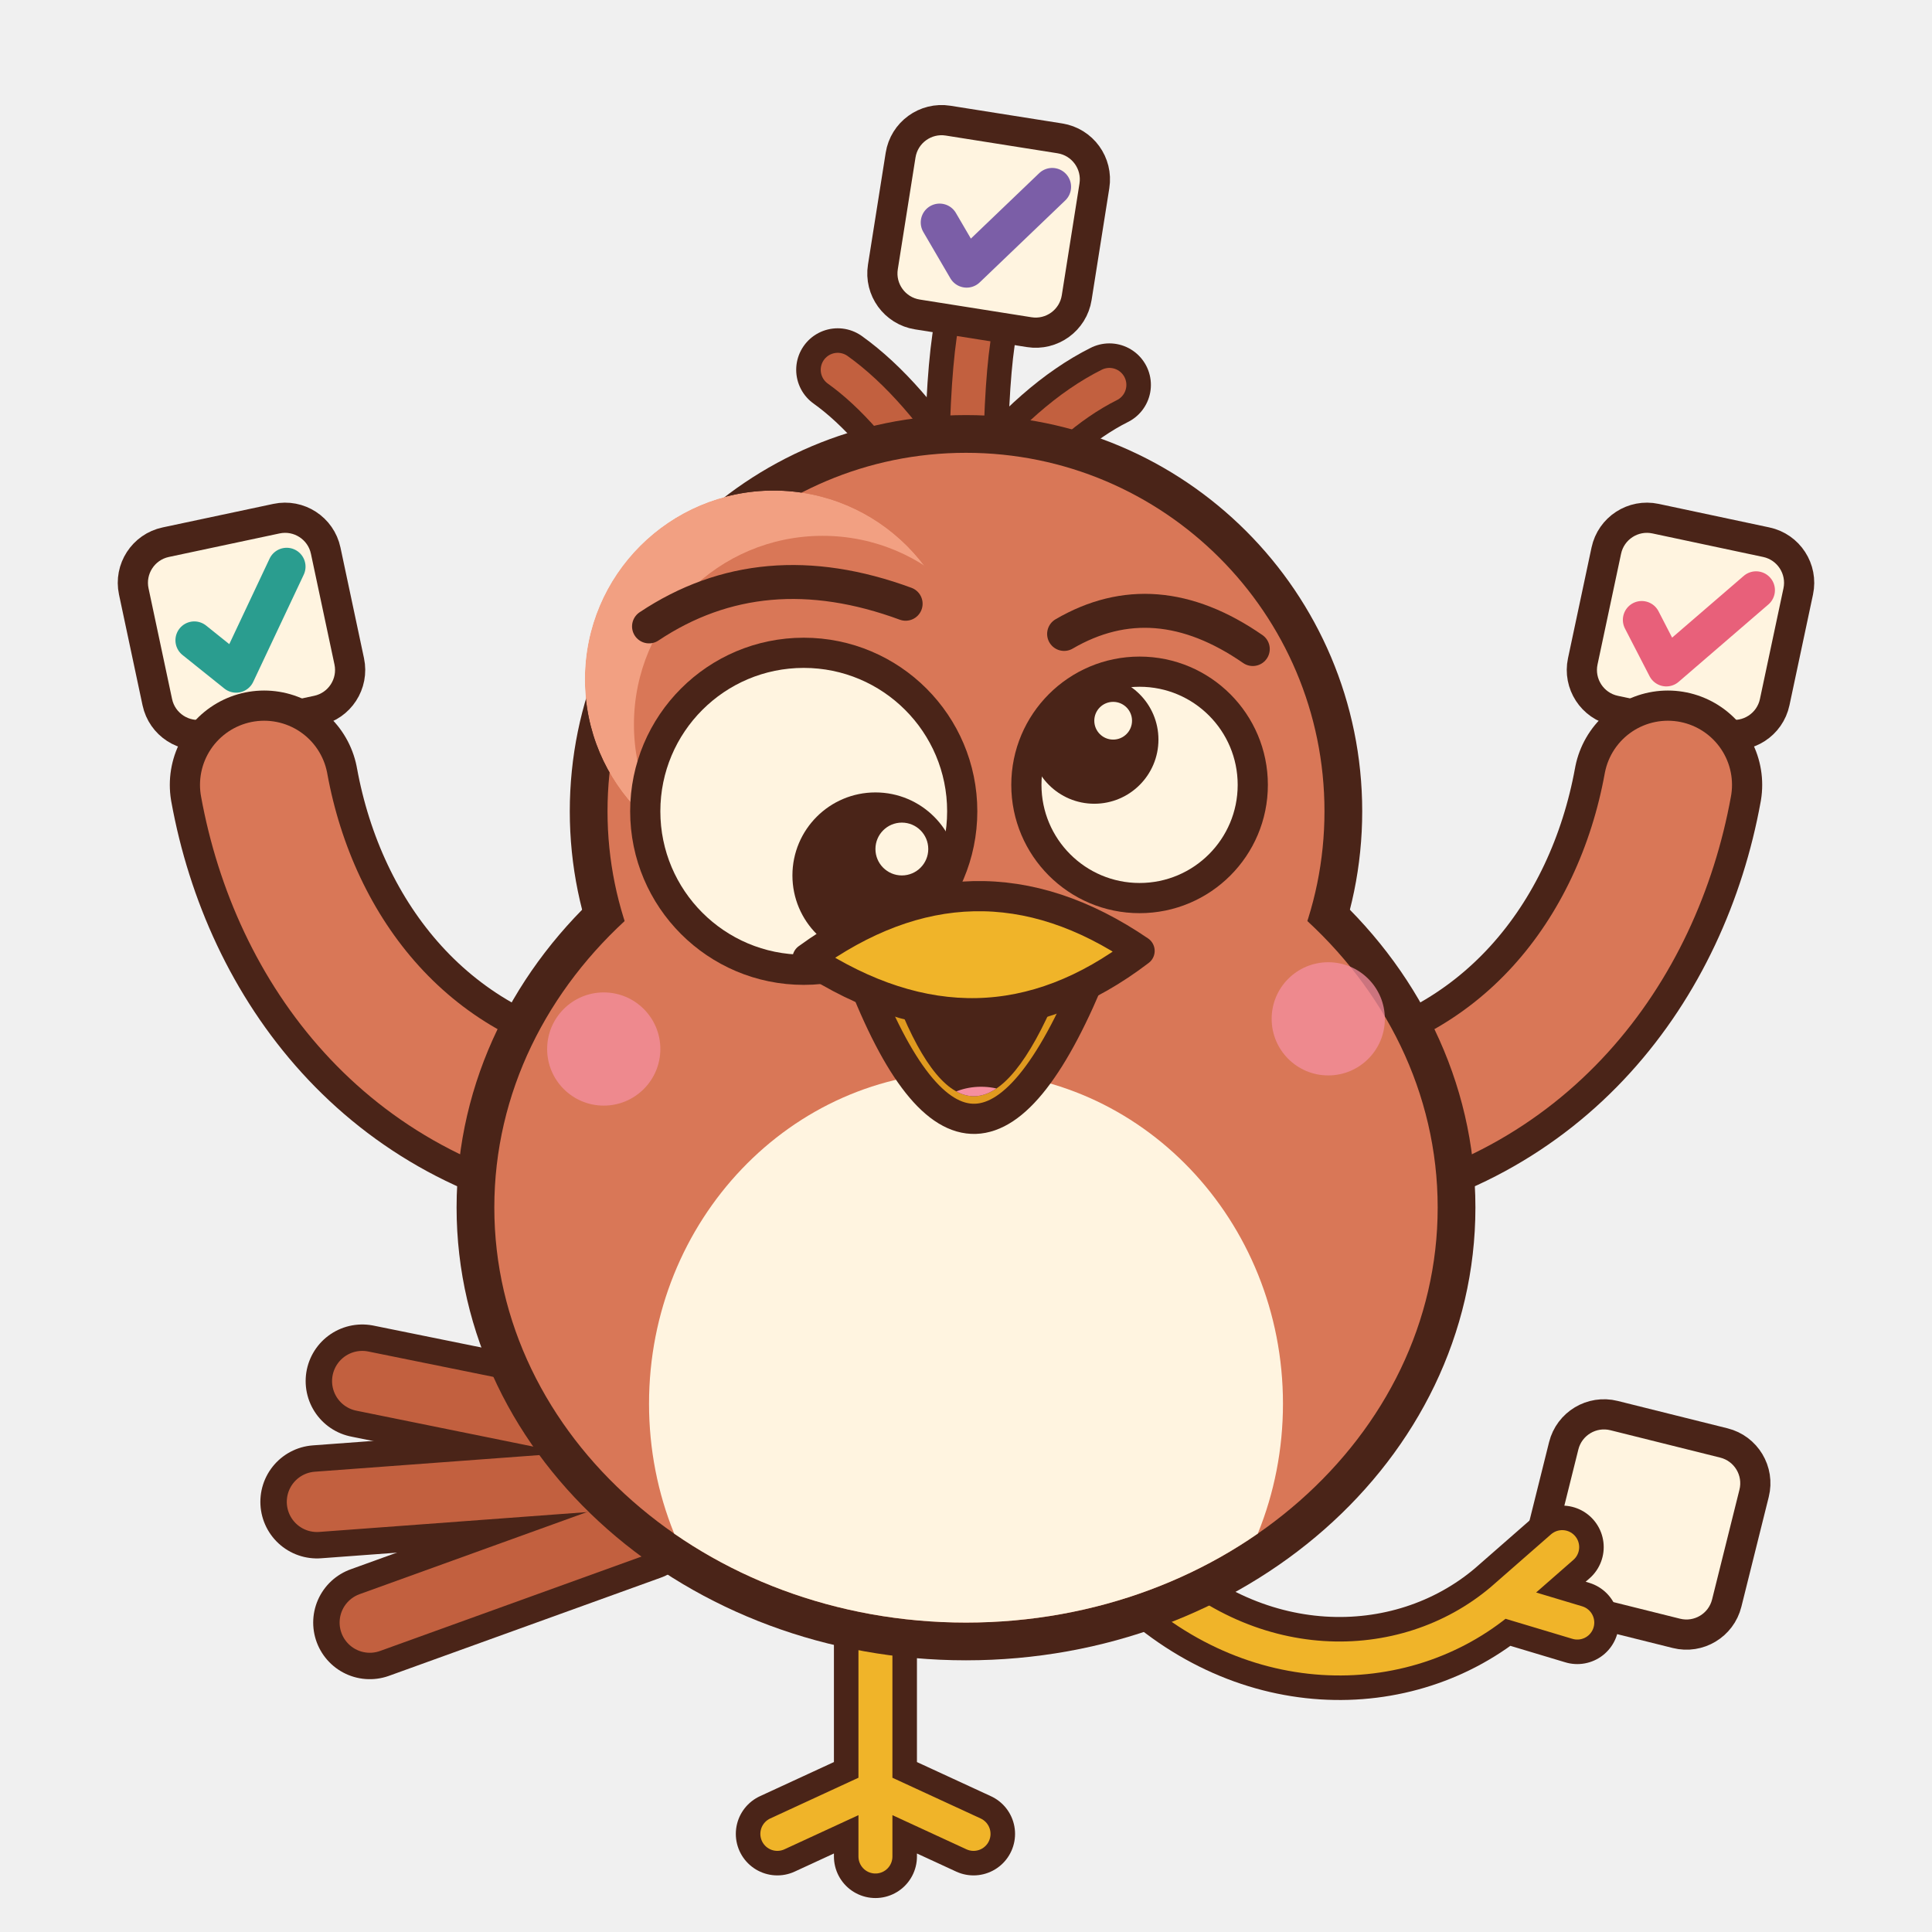
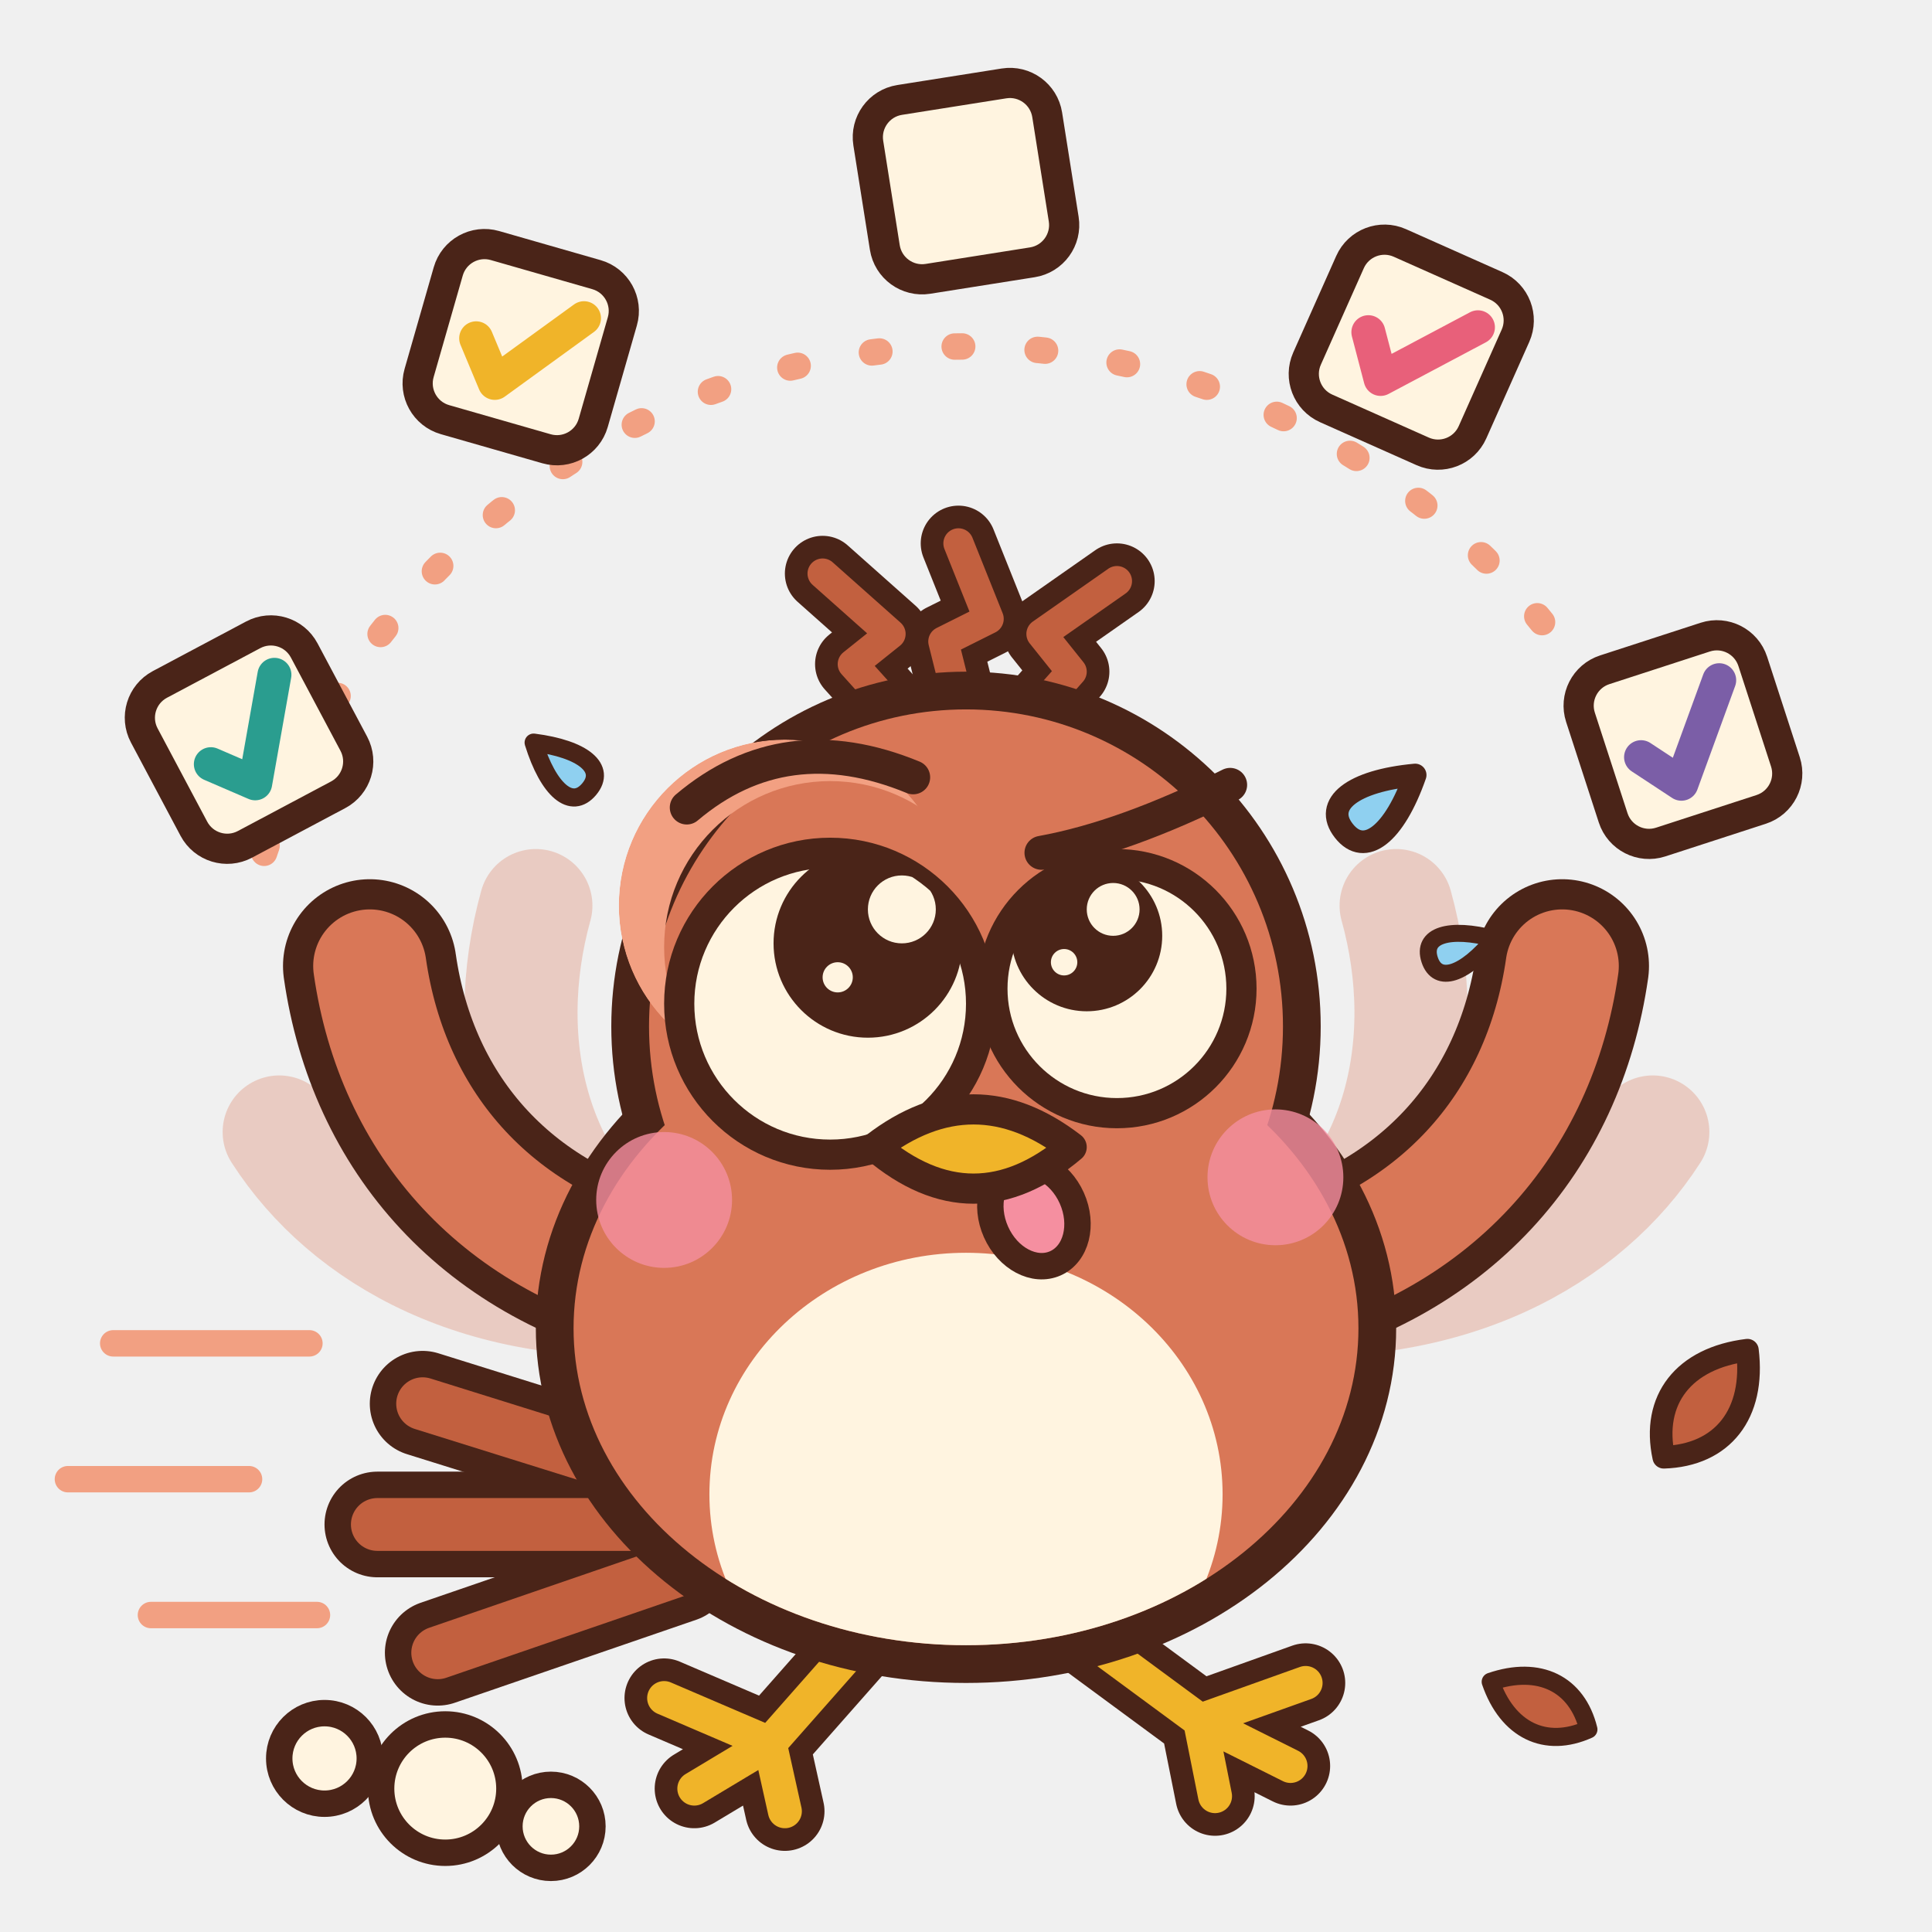
<svg xmlns="http://www.w3.org/2000/svg" viewBox="0 0 512 512" width="512" height="512" role="img">
  <defs>
    <g id="body">
-       <circle cx="256" cy="215" r="95" />
-       <ellipse cx="256" cy="320" rx="125" ry="110" />
+       <circle cx="256" cy="272" r="84" />
+       <ellipse cx="256" cy="352" rx="104" ry="84" />
    </g>
    <clipPath id="bodyClip">
-       <circle cx="256" cy="215" r="95" />
-       <ellipse cx="256" cy="320" rx="125" ry="110" />
+       <circle cx="256" cy="272" r="84" />
+       <ellipse cx="256" cy="352" rx="104" ry="84" />
    </clipPath>
    <g id="wings" fill="none" stroke-linecap="round">
-       <path d="M160 300 C108 292 78 252 70 208" />
-       <path d="M352 300 C404 292 434 252 442 208" />
+       <path d="M178 340 C132 330 104 298 98 256" />
+       <path d="M334 340 C380 330 408 298 414 256" />
+     </g>
+     <g id="ghosts" fill="none" stroke-linecap="round">
+       <path d="M178 340 C140 318 132 276 142 240" />
+       <path d="M178 344 C128 348 92 328 74 300" />
+       <path d="M334 340 C372 318 380 276 370 240" />
+       <path d="M334 344 C384 348 420 328 438 300" />
    </g>
    <g id="tail" fill="none" stroke-linecap="round">
-       <path d="M165 380 L96 366" />
-       <path d="M165 392 L84 398" />
-       <path d="M170 404 L98 430" />
+       <path d="M176 392 L112 372" />
+       <path d="M174 404 L100 404" />
+       <path d="M180 416 L116 438" />
    </g>
-     <g id="tuft" fill="none" stroke-linecap="round">
-       <path d="M250 130 Q236 108 222 98" />
-       <path d="M256 130 Q256 104 258 90" />
-       <path d="M262 130 Q278 110 294 102" />
+     <g id="tuft" fill="none" stroke-linecap="round" stroke-linejoin="round">
+       <path d="M244 196 L226 176 L236 168 L218 152" />
+       <path d="M256 194 L250 170 L262 164 L254 144" />
+       <path d="M268 196 L284 178 L276 168 L296 154" />
    </g>
    <g id="legs" fill="none" stroke-linecap="round" stroke-linejoin="round">
-       <path d="M232 420 L232 474 M206 486 L232 474 L232 492 M232 474 L258 486" />
-       <path d="M300 415 C330 446 372 446 398 424 M398 424 L414 410 M398 424 L418 430" />
+       <path d="M234 428 L204 462 L176 450 M204 462 L184 474 M204 462 L208 480" />
+       <path d="M280 428 L318 456 L346 446 M318 456 L342 468 M318 456 L322 476" />
    </g>
    <mask id="crescent">
      <rect width="512" height="512" fill="#000" />
-       <circle cx="205" cy="180" r="50" fill="#fff" />
-       <circle cx="218" cy="192" r="50" fill="#000" />
+       <circle cx="208" cy="240" r="44" fill="#fff" />
+       <circle cx="220" cy="251" r="44" fill="#000" />
    </mask>
    <clipPath id="eyeL">
-       <circle cx="213" cy="215" r="42" />
+       <circle cx="220" cy="266" r="40" />
    </clipPath>
    <clipPath id="eyeR">
-       <circle cx="302" cy="208" r="30" />
+       <circle cx="296" cy="262" r="33" />
    </clipPath>
-     <clipPath id="mouth">
-       <path id="mouthShape" d="M238 266 Q258 316 280 264 Z" />
-     </clipPath>
-     <g id="box">
-       <rect x="-26" y="-26" width="52" height="52" rx="11" fill="#fff4e0" stroke="#4a2418" stroke-width="8" />
-     </g>
-     <path id="tick" d="M-13 1 L-4 12 L15 -13" fill="none" stroke-width="10" stroke-linecap="round" stroke-linejoin="round" />
+     <rect id="box" x="-24" y="-24" width="48" height="48" rx="10" fill="#fff4e0" stroke="#4a2418" stroke-width="8" />
+     <path id="tick" d="M-12 1 L-4 11 L14 -12" fill="none" stroke-width="9" stroke-linecap="round" stroke-linejoin="round" />
+     <path id="drop" d="M0 -14 C9 0 9 10 0 10 C-9 10 -9 0 0 -14 Z" fill="#8fd0f0" stroke="#4a2418" stroke-width="6" stroke-linejoin="round" />
+     <path id="feather" d="M0 -18 C12 -6 12 8 0 18 C-12 8 -12 -6 0 -18 Z" fill="#c2603f" stroke="#4a2418" stroke-width="6" stroke-linejoin="round" />
  </defs>
-   <use href="#tail" stroke="#4a2418" stroke-width="30" />
-   <use href="#tail" stroke="#c2603f" stroke-width="16" />
-   <use href="#tuft" stroke="#4a2418" stroke-width="22" />
-   <use href="#tuft" stroke="#c2603f" stroke-width="9" />
-   <g transform="translate(64 166) rotate(-12)">
+   <g fill="none" stroke="#f2a082" stroke-width="7" stroke-linecap="round">
+     <path d="M70 226 A196 196 0 0 1 442 226" stroke-dasharray="2 20" />
+     <path d="M30 356 H82 M18 392 H66 M40 428 H84" />
+   </g>
+   <g fill="#fff4e0" stroke="#4a2418" stroke-width="7">
+     <circle cx="118" cy="474" r="17" />
+     <circle cx="86" cy="466" r="12" />
+     <circle cx="146" cy="484" r="11" />
+   </g>
+   <use href="#tail" stroke="#4a2418" stroke-width="28" />
+   <use href="#tail" stroke="#c2603f" stroke-width="14" />
+   <use href="#tuft" stroke="#4a2418" stroke-width="20" />
+   <use href="#tuft" stroke="#c2603f" stroke-width="8" />
+   <g transform="translate(66 196) rotate(-28)">
    <use href="#box" />
    <use href="#tick" stroke="#2a9d8f" />
  </g>
-   <g transform="translate(448 166) rotate(12)">
+   <g transform="translate(138 92) rotate(16)">
+     <use href="#box" />
+     <use href="#tick" stroke="#f0b429" />
+   </g>
+   <g transform="translate(256 48) rotate(-9)">
+     <use href="#box" />
+   </g>
+   <g transform="translate(374 92) rotate(24)">
    <use href="#box" />
    <use href="#tick" stroke="#e8607a" />
  </g>
-   <g transform="translate(262 60) rotate(9)">
+   <g transform="translate(446 196) rotate(-18)">
    <use href="#box" />
    <use href="#tick" stroke="#7b5ea7" />
  </g>
-   <g transform="translate(436 404) rotate(14)">
-     <use href="#box" />
-   </g>
-   <use href="#wings" stroke="#4a2418" stroke-width="50" />
-   <use href="#wings" stroke="#D97757" stroke-width="34" />
-   <use href="#legs" stroke="#4a2418" stroke-width="22" />
+   <use href="#ghosts" stroke="#D97757" stroke-width="30" opacity="0.3" />
+   <use href="#wings" stroke="#4a2418" stroke-width="46" />
+   <use href="#wings" stroke="#D97757" stroke-width="30" />
+   <use href="#legs" stroke="#4a2418" stroke-width="21" />
  <use href="#legs" stroke="#f0b429" stroke-width="9" />
  <use href="#body" fill="#4a2418" stroke="#4a2418" stroke-width="20" stroke-linejoin="round" />
  <use href="#body" fill="#D97757" />
  <g clip-path="url(#bodyClip)">
-     <ellipse cx="256" cy="372" rx="84" ry="88" fill="#fff4e0" />
+     <ellipse cx="256" cy="396" rx="68" ry="64" fill="#fff4e0" />
  </g>
  <g mask="url(#crescent)">
-     <circle cx="205" cy="180" r="50" fill="#f2a082" />
+     <circle cx="208" cy="240" r="44" fill="#f2a082" />
  </g>
-   <circle cx="160" cy="278" r="15" fill="#f58fa0" opacity="0.75" />
-   <circle cx="352" cy="270" r="15" fill="#f58fa0" opacity="0.75" />
-   <circle cx="213" cy="215" r="42" fill="#fff4e0" stroke="#4a2418" stroke-width="8" />
+   <circle cx="176" cy="318" r="18" fill="#f58fa0" opacity="0.8" />
+   <circle cx="338" cy="312" r="18" fill="#f58fa0" opacity="0.8" />
+   <circle cx="220" cy="266" r="40" fill="#fff4e0" stroke="#4a2418" stroke-width="8" />
  <g clip-path="url(#eyeL)">
-     <circle cx="232" cy="232" r="22" fill="#4a2418" />
-     <circle cx="239" cy="225" r="7" fill="#fff4e0" />
+     <circle cx="230" cy="250" r="25" fill="#4a2418" />
+     <circle cx="239" cy="241" r="9" fill="#fff4e0" />
+     <circle cx="222" cy="259" r="4" fill="#fff4e0" />
  </g>
-   <circle cx="302" cy="208" r="30" fill="#fff4e0" stroke="#4a2418" stroke-width="8" />
+   <circle cx="296" cy="262" r="33" fill="#fff4e0" stroke="#4a2418" stroke-width="8" />
  <g clip-path="url(#eyeR)">
-     <circle cx="290" cy="196" r="17" fill="#4a2418" />
-     <circle cx="295" cy="191" r="5" fill="#fff4e0" />
+     <circle cx="288" cy="248" r="20" fill="#4a2418" />
+     <circle cx="295" cy="241" r="7" fill="#fff4e0" />
+     <circle cx="282" cy="255" r="3.5" fill="#fff4e0" />
  </g>
-   <path d="M172 166 Q202 146 240 160" fill="none" stroke="#4a2418" stroke-width="9" stroke-linecap="round" />
-   <path d="M282 168 Q306 154 332 172" fill="none" stroke="#4a2418" stroke-width="9" stroke-linecap="round" />
-   <path d="M228 258 Q258 336 290 256 Z" fill="#e09a1f" stroke="#4a2418" stroke-width="8" stroke-linejoin="round" />
-   <use href="#mouthShape" fill="#4a2418" />
-   <g clip-path="url(#mouth)">
-     <ellipse cx="260" cy="302" rx="16" ry="14" fill="#f58fa0" />
-   </g>
-   <path d="M214 254 Q258 222 302 252 Q260 284 214 254 Z" fill="#f0b429" stroke="#4a2418" stroke-width="8" stroke-linejoin="round" />
+   <path d="M182 214 Q208 192 242 206" fill="none" stroke="#4a2418" stroke-width="9" stroke-linecap="round" />
+   <path d="M276 226 Q298 222 326 208" fill="none" stroke="#4a2418" stroke-width="9" stroke-linecap="round" />
+   <ellipse cx="274" cy="322" rx="11" ry="14" fill="#f58fa0" stroke="#4a2418" stroke-width="7" transform="rotate(-24 274 322)" />
+   <path d="M232 304 Q258 284 284 304 Q258 326 232 304 Z" fill="#f0b429" stroke="#4a2418" stroke-width="8" stroke-linejoin="round" />
+   <use href="#drop" transform="translate(364 214) rotate(52)" />
+   <use href="#drop" transform="translate(386 252) rotate(72) scale(0.75)" />
+   <use href="#drop" transform="translate(150 204) rotate(-50) scale(0.8)" />
+   <use href="#feather" transform="translate(452 372) rotate(38)" />
+   <use href="#feather" transform="translate(408 452) rotate(-64) scale(0.8)" />
</svg>
